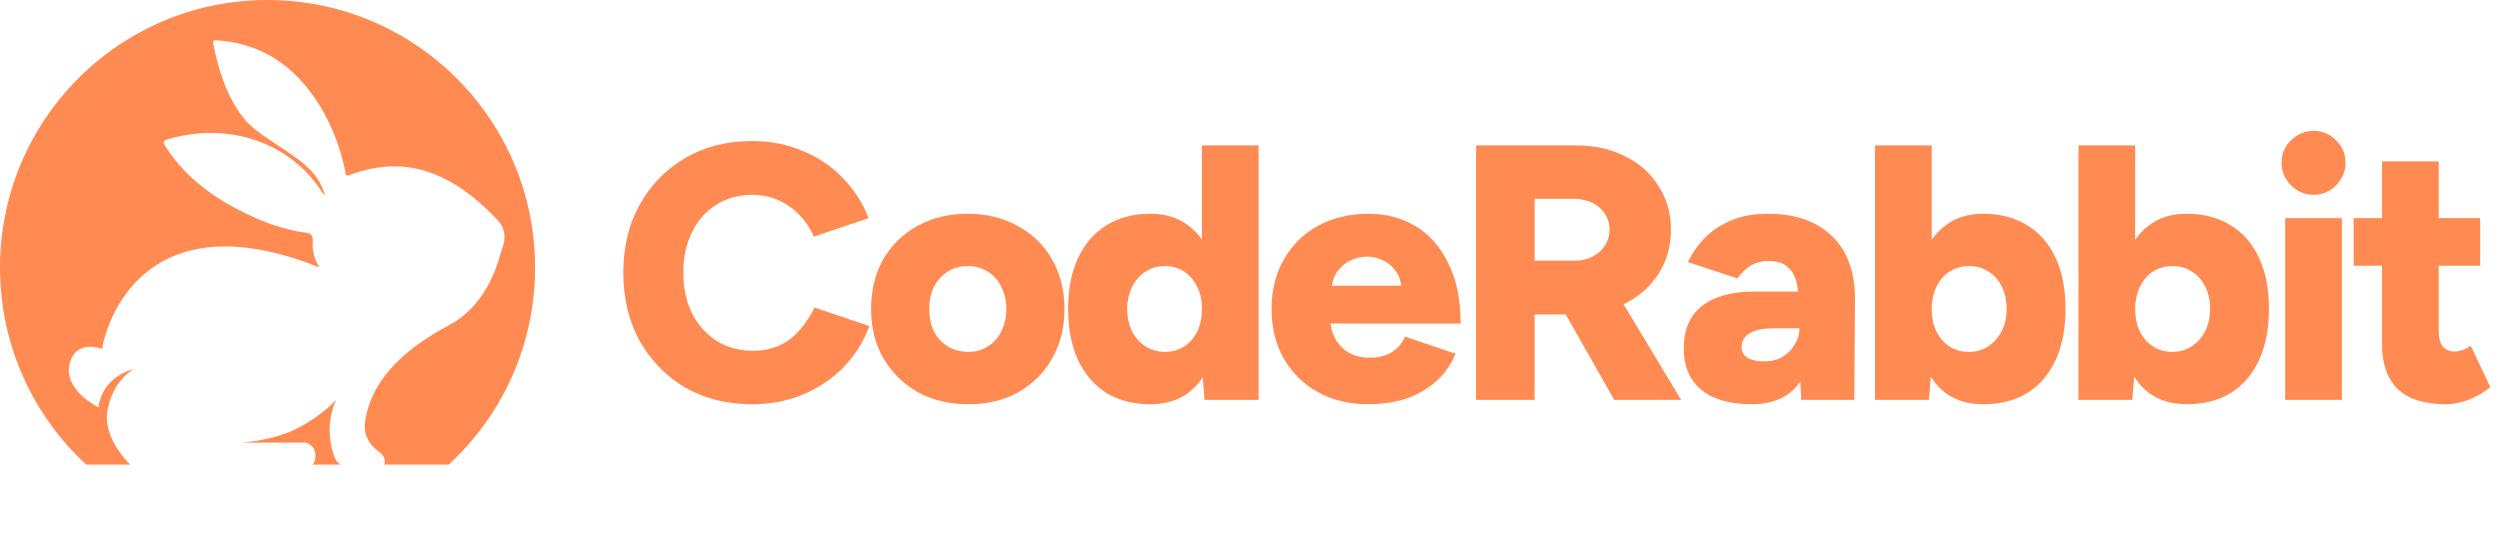
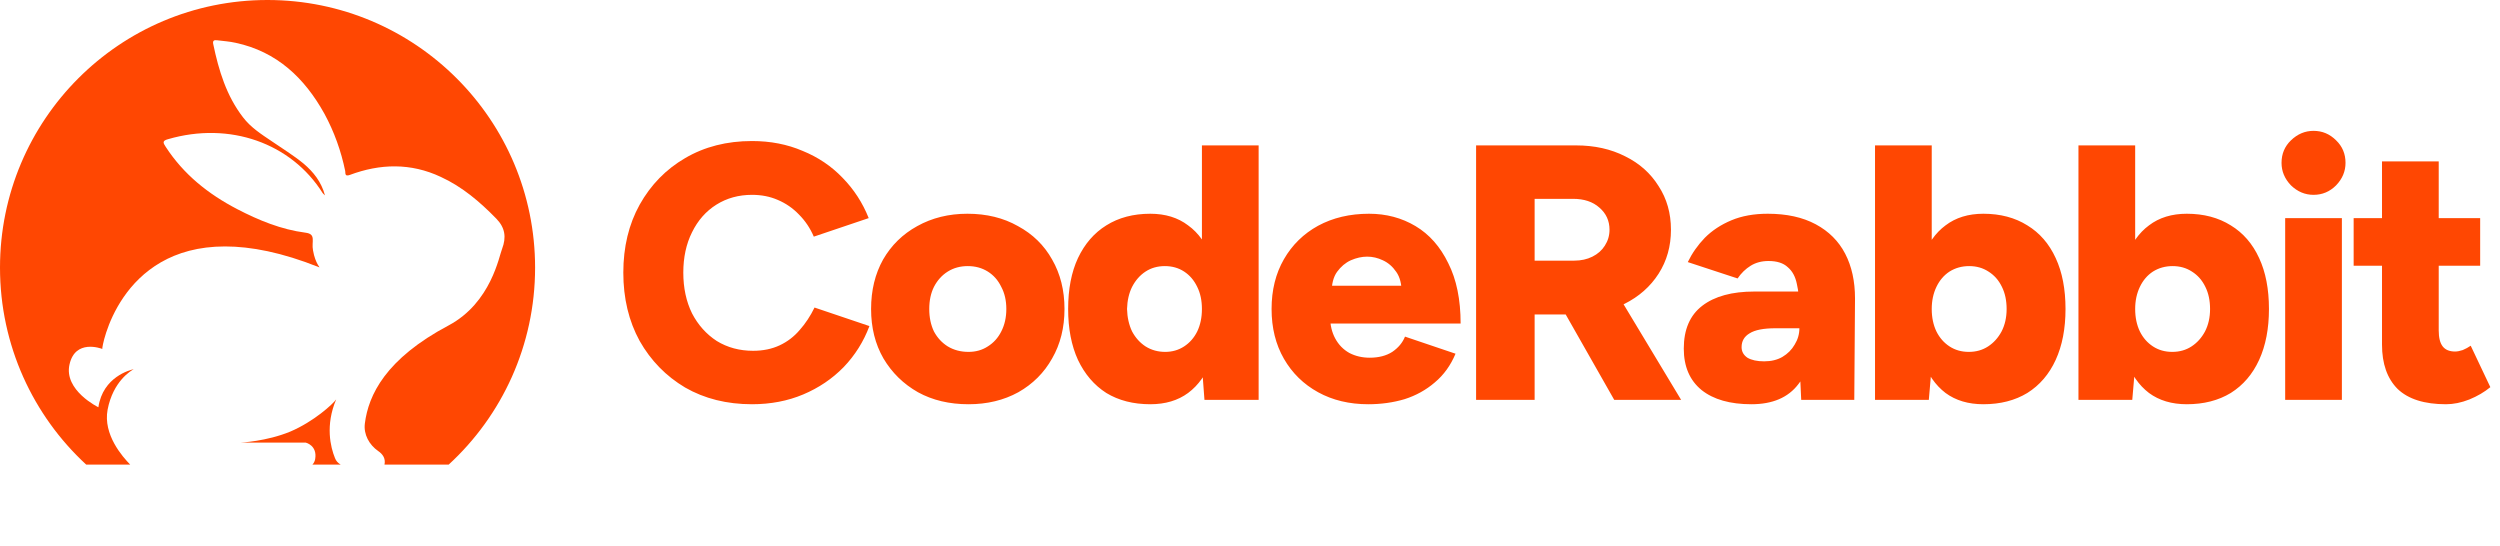
<svg xmlns="http://www.w3.org/2000/svg" width="9678" height="2111" viewBox="0 0 9678 2111" fill="none">
-   <path fill-rule="evenodd" clip-rule="evenodd" d="M2071.46 1036.11C2071.46 1337.14 1943 1609.28 1736.99 1798.56H1488.41C1493.73 1774.24 1480.81 1757.51 1464.09 1746.11C1429.12 1721.79 1407.08 1681.5 1412.4 1639.69C1426.08 1529.46 1492.97 1388.83 1736.99 1259.6C1901.95 1171.42 1932.35 989.742 1943.76 963.136C1960.48 919.046 1955.92 881.798 1920.95 846.07C1857.86 781.455 1789.44 722.922 1706.58 684.914C1590.28 630.182 1471.69 633.222 1353.86 677.312C1333.34 684.914 1337.9 668.95 1336.38 662.109C1320.42 584.571 1293.81 510.075 1255.8 440.139C1179.02 301.788 1071.84 199.925 912.204 165.717C888.639 160.396 864.314 158.876 839.988 155.835C828.586 154.315 822.504 157.355 825.545 171.038C846.83 272.901 876.476 370.963 941.091 454.582C970.738 493.35 1011.03 519.196 1050.56 545.802C1092.36 574.689 1136.45 601.295 1175.98 633.982C1213.23 665.909 1243.64 703.158 1258.08 756.37C1252.76 751.048 1250.48 749.528 1248.96 747.247C1127.33 554.164 889.399 469.025 649.946 538.961C627.901 545.042 630.941 552.644 641.584 568.607C710.759 675.031 805.781 751.048 918.286 809.581C1001.9 852.911 1088.56 888.639 1182.82 900.802C1225.39 906.123 1204.87 935.01 1211.71 969.217C1220.83 1022.43 1242.88 1039.15 1235.28 1034.59C1090.84 976.819 970.737 954.014 871.155 954.014C459.903 954.014 393.008 1346.26 396.049 1350.82C389.967 1348.54 291.145 1312.05 269.1 1410.88C246.295 1511.22 380.845 1576.59 380.845 1576.59C398.329 1458.01 504.753 1432.16 517.676 1429.12C507.033 1435.2 437.858 1475.49 416.573 1585.72C398.329 1683.02 475.106 1768.92 503.993 1798.56H333.715C128.469 1609.28 0 1337.14 0 1036.11C0 463.704 462.944 0 1035.35 0C1607.76 0 2071.46 463.704 2071.46 1036.11ZM1318.9 1798.56H1209.43C1214.75 1793.24 1218.55 1785.64 1220.07 1777.28C1229.2 1724.07 1183.59 1713.42 1183.59 1713.42H931.209C931.209 1713.42 1031.55 1708.86 1123.53 1670.85C1214.75 1632.09 1288.49 1564.43 1301.41 1546.19C1258.84 1646.53 1279.37 1730.91 1296.85 1773.48C1300.65 1784.12 1309.01 1793.24 1318.9 1798.56Z" fill="#FF8B53" />
-   <path d="M2911.17 1564.89C2813.6 1564.89 2727.28 1543.31 2652.22 1500.15C2578.1 1456.05 2519.46 1396.01 2476.31 1320.01C2434.09 1243.08 2412.98 1154.88 2412.98 1055.43C2412.98 955.982 2434.09 868.258 2476.31 792.262C2519.46 715.328 2578.1 655.282 2652.22 612.123C2727.28 568.027 2813.6 545.979 2911.17 545.979C2982.48 545.979 3047.68 558.645 3106.79 583.977C3166.84 608.37 3218.44 643.085 3261.6 688.119C3305.69 733.154 3339.47 785.225 3362.93 844.333L3150.42 916.107C3136.34 883.269 3117.11 854.654 3092.72 830.26C3069.26 805.866 3042.05 787.102 3011.09 773.967C2981.07 760.832 2947.76 754.264 2911.17 754.264C2859.57 754.264 2813.6 766.93 2773.25 792.262C2732.91 817.594 2701.48 853.246 2678.96 899.219C2656.44 944.254 2645.19 996.325 2645.19 1055.43C2645.19 1114.54 2656.44 1167.08 2678.96 1213.05C2702.42 1258.09 2734.32 1293.74 2774.66 1320.01C2815.94 1345.34 2862.85 1358.01 2915.39 1358.01C2953.86 1358.01 2988.11 1350.97 3018.13 1336.9C3048.15 1322.83 3073.95 1303.12 3095.53 1277.79C3118.05 1252.46 3137.28 1223.38 3153.23 1190.54L3365.74 1262.31C3343.22 1322.36 3309.92 1375.37 3265.82 1421.34C3221.72 1466.37 3169.65 1501.56 3109.61 1526.89C3049.56 1552.22 2983.41 1564.89 2911.17 1564.89ZM3749.33 1564.89C3675.21 1564.89 3610 1549.41 3553.71 1518.45C3497.41 1486.55 3452.85 1442.92 3420.01 1387.56C3388.11 1332.21 3372.16 1268.41 3372.16 1196.17C3372.16 1123.92 3387.64 1060.12 3418.6 1004.77C3450.5 949.414 3494.6 906.256 3550.89 875.295C3608.12 843.395 3672.86 827.445 3745.1 827.445C3819.22 827.445 3884.43 843.395 3940.72 875.295C3997.96 906.256 4042.05 949.414 4073.01 1004.77C4104.91 1060.12 4120.86 1123.92 4120.86 1196.17C4120.86 1268.41 4104.91 1332.21 4073.01 1387.56C4042.05 1442.92 3998.42 1486.55 3942.13 1518.45C3885.84 1549.41 3821.57 1564.89 3749.33 1564.89ZM3749.33 1362.23C3777.47 1362.23 3802.34 1355.2 3823.91 1341.12C3846.43 1327.05 3863.79 1307.82 3875.99 1283.42C3889.12 1258.09 3895.69 1229 3895.69 1196.17C3895.69 1163.33 3889.12 1134.71 3875.99 1110.32C3863.79 1084.99 3846.43 1065.28 3823.91 1051.21C3801.4 1037.14 3775.6 1030.1 3746.51 1030.1C3717.43 1030.1 3691.63 1037.14 3669.11 1051.21C3646.59 1065.28 3628.76 1084.99 3615.63 1110.32C3603.43 1134.71 3597.33 1163.33 3597.33 1196.17C3597.33 1229 3603.43 1258.09 3615.63 1283.42C3628.76 1307.82 3646.59 1327.05 3669.11 1341.12C3692.56 1355.2 3719.3 1362.23 3749.33 1362.23ZM4662.73 1548L4652.88 1417.12V562.867H4872.42V1548H4662.73ZM4453.04 1564.89C4387.36 1564.89 4330.6 1550.35 4282.75 1521.26C4235.84 1491.24 4199.25 1448.55 4172.98 1393.19C4147.65 1337.84 4134.98 1272.16 4134.98 1196.17C4134.98 1119.23 4147.65 1053.56 4172.98 999.14C4199.25 943.785 4235.84 901.565 4282.75 872.48C4330.6 842.457 4387.36 827.445 4453.04 827.445C4511.21 827.445 4559.99 842.457 4599.4 872.48C4639.74 901.565 4669.77 943.785 4689.47 999.14C4709.17 1053.56 4719.02 1119.23 4719.02 1196.17C4719.02 1272.16 4709.17 1337.84 4689.47 1393.19C4669.77 1448.55 4639.74 1491.24 4599.4 1521.26C4559.99 1550.35 4511.21 1564.89 4453.04 1564.89ZM4510.74 1362.23C4537.95 1362.23 4562.34 1355.2 4583.92 1341.12C4605.5 1327.05 4622.39 1307.82 4634.58 1283.42C4646.78 1258.09 4652.88 1229 4652.88 1196.17C4652.88 1163.33 4646.78 1134.71 4634.58 1110.32C4622.39 1084.99 4605.5 1065.28 4583.92 1051.21C4562.34 1037.14 4537.48 1030.1 4509.33 1030.1C4481.18 1030.1 4456.32 1037.14 4434.74 1051.21C4413.16 1065.28 4395.81 1084.99 4382.67 1110.32C4370.47 1134.71 4363.91 1163.33 4362.97 1196.17C4363.91 1229 4370.47 1258.09 4382.67 1283.42C4395.81 1307.82 4413.16 1327.05 4434.74 1341.12C4457.26 1355.2 4482.59 1362.23 4510.74 1362.23ZM5296.89 1564.89C5223.71 1564.89 5158.97 1549.41 5102.68 1518.45C5046.38 1487.48 5002.29 1444.33 4970.39 1388.97C4938.49 1333.62 4922.54 1269.35 4922.54 1196.17C4922.54 1122.99 4938.49 1058.72 4970.39 1003.36C5002.29 948.007 5046.38 904.849 5102.68 873.887C5159.91 842.926 5225.58 827.445 5299.7 827.445C5366.32 827.445 5426.36 843.395 5479.84 875.295C5533.32 907.194 5575.54 955.043 5606.5 1018.84C5638.4 1081.7 5654.35 1159.58 5654.35 1252.46H5125.19L5149.12 1225.72C5149.12 1257.62 5155.68 1285.77 5168.82 1310.16C5181.95 1334.55 5200.25 1353.32 5223.71 1366.45C5247.16 1378.65 5273.43 1384.75 5302.52 1384.75C5337.23 1384.75 5366.32 1377.24 5389.77 1362.23C5413.23 1346.28 5429.65 1326.58 5439.03 1303.12L5634.65 1369.27C5615.88 1414.3 5589.14 1451.36 5554.43 1480.45C5520.65 1509.53 5481.72 1531.11 5437.62 1545.19C5393.52 1558.32 5346.61 1564.89 5296.89 1564.89ZM5154.75 1135.65L5132.23 1106.1H5447.47L5426.36 1135.65C5426.36 1100 5419.33 1072.32 5405.25 1052.62C5391.18 1031.98 5373.82 1016.97 5353.18 1007.58C5333.48 998.202 5313.31 993.511 5292.67 993.511C5272.02 993.511 5250.91 998.202 5229.34 1007.58C5208.69 1016.97 5190.87 1031.98 5175.86 1052.62C5161.78 1072.32 5154.75 1100 5154.75 1135.65ZM5714.26 1548V562.867H6101.28C6172.58 562.867 6235.91 576.94 6291.27 605.087C6346.62 632.295 6389.78 670.762 6420.74 720.488C6452.64 769.276 6468.59 825.569 6468.59 889.368C6468.59 953.167 6452.64 1009.93 6420.74 1059.66C6388.84 1109.38 6344.75 1148.32 6288.45 1176.46C6233.1 1203.67 6169.3 1217.28 6097.06 1217.28H5940.84V1548H5714.26ZM6249.05 1548L6026.69 1156.76L6196.98 1031.51L6508 1548H6249.05ZM5940.84 1008.99H6094.24C6120.51 1008.99 6143.97 1003.83 6164.61 993.511C6185.25 983.19 6201.2 969.117 6212.46 951.291C6224.65 932.526 6230.75 911.885 6230.75 889.368C6230.75 854.654 6217.62 826.038 6191.35 803.521C6166.01 781.003 6132.24 769.745 6090.02 769.745H5940.84V1008.99ZM6972.83 1548L6965.8 1396.01V1197.57C6965.8 1160.05 6962.51 1127.21 6955.95 1099.06C6950.32 1070.91 6938.59 1049.33 6920.76 1034.32C6903.87 1018.37 6879.01 1010.4 6846.17 1010.4C6819.9 1010.4 6796.92 1016.5 6777.21 1028.69C6757.51 1040.89 6740.62 1057.31 6726.55 1077.95L6533.75 1014.62C6550.63 979.906 6572.68 948.476 6599.89 920.329C6628.04 892.183 6662.28 869.665 6702.63 852.777C6742.97 835.889 6789.88 827.445 6843.36 827.445C6916.54 827.445 6978.46 841.05 7029.13 868.258C7079.79 895.466 7117.79 933.464 7143.12 982.252C7168.45 1031.04 7181.12 1088.74 7181.12 1155.35L7178.3 1548H6972.83ZM6780.03 1564.89C6697.47 1564.89 6633.2 1546.59 6587.22 1510C6541.25 1472.47 6518.27 1418.99 6518.27 1349.57C6518.27 1275.45 6542.19 1220.09 6590.04 1183.5C6637.89 1146.91 6704.97 1128.61 6791.29 1128.61H6984.09V1270.76H6872.91C6826.94 1270.76 6793.63 1277.32 6772.99 1290.46C6752.35 1302.65 6742.03 1320.48 6742.03 1343.94C6742.03 1360.82 6749.54 1374.43 6764.55 1384.75C6780.5 1394.13 6802.08 1398.82 6829.29 1398.82C6856.49 1398.82 6879.95 1393.19 6899.65 1381.93C6920.29 1369.74 6936.24 1353.79 6947.5 1334.09C6959.7 1314.38 6965.8 1293.27 6965.8 1270.76H7022.09C7022.09 1363.64 7001.92 1435.88 6961.58 1487.48C6922.17 1539.09 6861.65 1564.89 6780.03 1564.89ZM7258.58 1548V562.867H7478.12V1417.12L7466.86 1548H7258.58ZM7677.96 1564.89C7619.79 1564.89 7571.01 1550.35 7531.6 1521.26C7492.2 1491.24 7462.64 1448.55 7442.94 1393.19C7423.24 1337.84 7413.38 1272.16 7413.38 1196.17C7413.38 1119.23 7423.24 1053.56 7442.94 999.14C7462.64 943.785 7492.2 901.565 7531.6 872.48C7571.01 842.457 7619.79 827.445 7677.96 827.445C7743.64 827.445 7800.4 842.457 7848.25 872.48C7896.1 901.565 7932.69 943.785 7958.02 999.14C7983.35 1053.56 7996.02 1119.23 7996.02 1196.17C7996.02 1272.16 7983.35 1337.84 7958.02 1393.19C7932.69 1448.55 7896.1 1491.24 7848.25 1521.26C7800.4 1550.35 7743.64 1564.89 7677.96 1564.89ZM7621.67 1362.23C7649.82 1362.23 7674.68 1355.2 7696.26 1341.12C7717.84 1327.05 7735.19 1307.82 7748.33 1283.42C7761.47 1258.09 7768.03 1229 7768.03 1196.17C7768.03 1163.33 7761.93 1134.71 7749.74 1110.32C7737.54 1084.99 7720.18 1065.28 7697.67 1051.21C7676.09 1037.14 7651.22 1030.1 7623.08 1030.1C7594.93 1030.1 7569.6 1037.14 7547.08 1051.21C7525.5 1065.28 7508.61 1084.99 7496.42 1110.32C7484.22 1135.65 7478.12 1164.27 7478.12 1196.17C7478.12 1229 7484.22 1258.09 7496.42 1283.42C7508.61 1307.82 7525.5 1327.05 7547.08 1341.12C7568.66 1355.2 7593.52 1362.23 7621.67 1362.23ZM8046.13 1548V562.867H8265.68V1417.12L8254.42 1548H8046.13ZM8465.52 1564.89C8407.35 1564.89 8358.56 1550.35 8319.16 1521.26C8279.75 1491.24 8250.2 1448.55 8230.5 1393.19C8210.79 1337.84 8200.94 1272.16 8200.94 1196.17C8200.94 1119.23 8210.79 1053.56 8230.5 999.14C8250.2 943.785 8279.75 901.565 8319.16 872.48C8358.56 842.457 8407.35 827.445 8465.52 827.445C8531.2 827.445 8587.96 842.457 8635.81 872.48C8683.66 901.565 8720.25 943.785 8745.58 999.14C8770.91 1053.56 8783.58 1119.23 8783.58 1196.17C8783.58 1272.16 8770.91 1337.84 8745.58 1393.19C8720.25 1448.55 8683.66 1491.24 8635.81 1521.26C8587.96 1550.35 8531.2 1564.89 8465.52 1564.89ZM8409.23 1362.23C8437.37 1362.23 8462.24 1355.2 8483.82 1341.12C8505.39 1327.05 8522.75 1307.82 8535.89 1283.42C8549.02 1258.09 8555.59 1229 8555.59 1196.17C8555.59 1163.33 8549.49 1134.71 8537.29 1110.32C8525.1 1084.99 8507.74 1065.28 8485.22 1051.21C8463.64 1037.14 8438.78 1030.1 8410.63 1030.1C8382.49 1030.1 8357.16 1037.14 8334.64 1051.21C8313.06 1065.28 8296.17 1084.99 8283.97 1110.32C8271.78 1135.65 8265.68 1164.27 8265.68 1196.17C8265.68 1229 8271.78 1258.09 8283.97 1283.42C8296.17 1307.82 8313.06 1327.05 8334.64 1341.12C8356.22 1355.2 8381.08 1362.23 8409.23 1362.23ZM8846.36 1548V844.333H9065.9V1548H8846.36ZM8956.13 754.264C8923.29 754.264 8894.21 742.067 8868.88 717.673C8844.48 692.341 8832.28 663.256 8832.28 630.419C8832.28 595.704 8844.48 566.619 8868.88 543.164C8894.21 518.77 8923.29 506.573 8956.13 506.573C8989.91 506.573 9018.99 518.77 9043.38 543.164C9067.78 566.619 9079.98 595.704 9079.98 630.419C9079.98 663.256 9067.78 692.341 9043.38 717.673C9018.99 742.067 8989.91 754.264 8956.13 754.264ZM9468.92 1564.89C9385.41 1564.89 9323.02 1545.19 9281.74 1505.78C9241.4 1465.44 9221.23 1408.2 9221.23 1334.09V624.789H9440.77V1279.2C9440.77 1307.35 9445.93 1327.99 9456.25 1341.12C9466.57 1354.26 9482.52 1360.82 9504.1 1360.82C9512.54 1360.82 9522.39 1358.95 9533.65 1355.2C9544.91 1350.5 9555.23 1344.87 9564.61 1338.31L9640.61 1498.74C9618.09 1517.51 9590.88 1533.46 9558.99 1546.59C9528.02 1558.79 9498 1564.89 9468.92 1564.89ZM9111.45 1028.69V844.333H9601.21V1028.69H9111.45Z" fill="#FF8B53" />
+   <path fill-rule="evenodd" clip-rule="evenodd" d="M2071.46 1036.11C2071.46 1337.14 1943 1609.28 1736.99 1798.56H1488.41C1493.73 1774.24 1480.81 1757.51 1464.09 1746.11C1429.12 1721.79 1407.08 1681.5 1412.4 1639.69C1426.08 1529.46 1492.97 1388.83 1736.99 1259.6C1901.95 1171.42 1932.35 989.742 1943.76 963.136C1960.48 919.046 1955.92 881.798 1920.95 846.07C1857.86 781.455 1789.44 722.922 1706.58 684.914C1590.28 630.182 1471.69 633.222 1353.86 677.312C1333.34 684.914 1337.9 668.95 1336.38 662.109C1320.42 584.571 1293.81 510.075 1255.8 440.139C1179.02 301.788 1071.84 199.925 912.204 165.717C888.639 160.396 864.314 158.876 839.988 155.835C828.586 154.315 822.504 157.355 825.545 171.038C846.83 272.901 876.476 370.963 941.091 454.582C970.738 493.35 1011.03 519.196 1050.56 545.802C1092.36 574.689 1136.45 601.295 1175.98 633.982C1213.23 665.909 1243.64 703.158 1258.08 756.37C1252.76 751.048 1250.48 749.528 1248.96 747.247C1127.33 554.164 889.399 469.025 649.946 538.961C627.901 545.042 630.941 552.644 641.584 568.607C710.759 675.031 805.781 751.048 918.286 809.581C1001.9 852.911 1088.56 888.639 1182.82 900.802C1225.39 906.123 1204.87 935.01 1211.71 969.217C1220.83 1022.43 1242.88 1039.15 1235.28 1034.59C1090.84 976.819 970.737 954.014 871.155 954.014C459.903 954.014 393.008 1346.26 396.049 1350.82C389.967 1348.54 291.145 1312.05 269.1 1410.88C246.295 1511.22 380.845 1576.59 380.845 1576.59C398.329 1458.01 504.753 1432.16 517.676 1429.12C507.033 1435.2 437.858 1475.49 416.573 1585.72C398.329 1683.02 475.106 1768.92 503.993 1798.56H333.715C128.469 1609.28 0 1337.14 0 1036.11C0 463.704 462.944 0 1035.35 0C1607.76 0 2071.46 463.704 2071.46 1036.11ZM1318.9 1798.56H1209.43C1214.75 1793.24 1218.55 1785.64 1220.07 1777.28C1229.2 1724.07 1183.59 1713.42 1183.59 1713.42H931.209C931.209 1713.42 1031.55 1708.86 1123.53 1670.85C1214.75 1632.09 1288.49 1564.43 1301.41 1546.19C1258.84 1646.53 1279.37 1730.91 1296.85 1773.48C1300.65 1784.12 1309.01 1793.24 1318.9 1798.56Z" fill="#FF4702" />
+   <path d="M2911.17 1564.89C2813.6 1564.89 2727.28 1543.31 2652.22 1500.15C2578.1 1456.05 2519.46 1396.01 2476.31 1320.01C2434.09 1243.08 2412.98 1154.88 2412.98 1055.43C2412.98 955.982 2434.09 868.258 2476.31 792.262C2519.46 715.328 2578.1 655.282 2652.22 612.123C2727.28 568.027 2813.6 545.979 2911.17 545.979C2982.48 545.979 3047.68 558.645 3106.79 583.977C3166.84 608.37 3218.44 643.085 3261.6 688.119C3305.69 733.154 3339.47 785.225 3362.93 844.333L3150.42 916.107C3136.34 883.269 3117.11 854.654 3092.72 830.26C3069.26 805.866 3042.05 787.102 3011.09 773.967C2981.07 760.832 2947.76 754.264 2911.17 754.264C2859.57 754.264 2813.6 766.93 2773.25 792.262C2732.91 817.594 2701.48 853.246 2678.96 899.219C2656.44 944.254 2645.19 996.325 2645.19 1055.43C2645.19 1114.54 2656.44 1167.08 2678.96 1213.05C2702.42 1258.09 2734.32 1293.74 2774.66 1320.01C2815.94 1345.34 2862.85 1358.01 2915.39 1358.01C2953.86 1358.01 2988.11 1350.97 3018.13 1336.9C3048.15 1322.83 3073.95 1303.12 3095.53 1277.79C3118.05 1252.46 3137.28 1223.38 3153.23 1190.54L3365.74 1262.31C3343.22 1322.36 3309.92 1375.37 3265.82 1421.34C3221.72 1466.37 3169.65 1501.56 3109.61 1526.89C3049.56 1552.22 2983.41 1564.89 2911.17 1564.89ZM3749.33 1564.89C3675.21 1564.89 3610 1549.41 3553.71 1518.45C3497.41 1486.55 3452.85 1442.92 3420.01 1387.56C3388.11 1332.21 3372.16 1268.41 3372.16 1196.17C3372.16 1123.92 3387.64 1060.12 3418.6 1004.77C3450.5 949.414 3494.6 906.256 3550.89 875.295C3608.12 843.395 3672.86 827.445 3745.1 827.445C3819.22 827.445 3884.43 843.395 3940.72 875.295C3997.96 906.256 4042.05 949.414 4073.01 1004.77C4104.91 1060.12 4120.86 1123.92 4120.86 1196.17C4120.86 1268.41 4104.91 1332.21 4073.01 1387.56C4042.05 1442.92 3998.42 1486.55 3942.13 1518.45C3885.84 1549.41 3821.57 1564.89 3749.33 1564.89ZM3749.33 1362.23C3777.47 1362.23 3802.34 1355.2 3823.91 1341.12C3846.43 1327.05 3863.79 1307.82 3875.99 1283.42C3889.12 1258.09 3895.69 1229 3895.69 1196.17C3895.69 1163.33 3889.12 1134.71 3875.99 1110.32C3863.79 1084.99 3846.43 1065.28 3823.91 1051.21C3801.4 1037.14 3775.6 1030.1 3746.51 1030.1C3717.43 1030.1 3691.63 1037.14 3669.11 1051.21C3646.59 1065.28 3628.76 1084.99 3615.63 1110.32C3603.43 1134.71 3597.33 1163.33 3597.33 1196.17C3597.33 1229 3603.43 1258.09 3615.63 1283.42C3628.76 1307.82 3646.59 1327.05 3669.11 1341.12C3692.56 1355.2 3719.3 1362.23 3749.33 1362.23ZM4662.73 1548L4652.88 1417.12V562.867H4872.42V1548H4662.73ZM4453.04 1564.89C4387.36 1564.89 4330.6 1550.35 4282.75 1521.26C4235.84 1491.24 4199.25 1448.55 4172.98 1393.19C4147.65 1337.84 4134.98 1272.16 4134.98 1196.17C4134.98 1119.23 4147.65 1053.56 4172.98 999.14C4199.25 943.785 4235.84 901.565 4282.75 872.48C4330.6 842.457 4387.36 827.445 4453.04 827.445C4511.21 827.445 4559.99 842.457 4599.4 872.48C4639.74 901.565 4669.77 943.785 4689.47 999.14C4709.17 1053.56 4719.02 1119.23 4719.02 1196.17C4719.02 1272.16 4709.17 1337.84 4689.47 1393.19C4669.77 1448.55 4639.74 1491.24 4599.4 1521.26C4559.99 1550.35 4511.21 1564.89 4453.04 1564.89ZM4510.74 1362.23C4537.95 1362.23 4562.34 1355.2 4583.92 1341.12C4605.5 1327.05 4622.39 1307.82 4634.58 1283.42C4646.78 1258.09 4652.88 1229 4652.88 1196.17C4652.88 1163.33 4646.78 1134.71 4634.58 1110.32C4622.39 1084.99 4605.5 1065.28 4583.92 1051.21C4562.34 1037.14 4537.48 1030.1 4509.33 1030.1C4481.18 1030.1 4456.32 1037.14 4434.74 1051.21C4413.16 1065.28 4395.81 1084.99 4382.67 1110.32C4370.47 1134.71 4363.91 1163.33 4362.97 1196.17C4363.91 1229 4370.47 1258.09 4382.67 1283.42C4395.81 1307.82 4413.16 1327.05 4434.74 1341.12C4457.26 1355.2 4482.59 1362.23 4510.74 1362.23ZM5296.89 1564.89C5223.71 1564.89 5158.97 1549.41 5102.68 1518.45C5046.38 1487.48 5002.29 1444.33 4970.39 1388.97C4938.49 1333.62 4922.54 1269.35 4922.54 1196.17C4922.54 1122.99 4938.49 1058.72 4970.39 1003.36C5002.29 948.007 5046.38 904.849 5102.68 873.887C5159.91 842.926 5225.58 827.445 5299.7 827.445C5366.32 827.445 5426.36 843.395 5479.84 875.295C5533.32 907.194 5575.54 955.043 5606.5 1018.84C5638.4 1081.7 5654.35 1159.58 5654.35 1252.46H5125.19L5149.12 1225.72C5149.12 1257.62 5155.68 1285.77 5168.82 1310.16C5181.95 1334.55 5200.25 1353.32 5223.71 1366.45C5247.16 1378.65 5273.43 1384.75 5302.52 1384.75C5337.23 1384.75 5366.32 1377.24 5389.77 1362.23C5413.23 1346.28 5429.65 1326.58 5439.03 1303.12L5634.65 1369.27C5615.88 1414.3 5589.14 1451.36 5554.43 1480.45C5520.65 1509.53 5481.72 1531.11 5437.62 1545.19C5393.52 1558.32 5346.61 1564.89 5296.89 1564.89ZM5154.75 1135.65L5132.23 1106.1H5447.47L5426.36 1135.65C5426.36 1100 5419.33 1072.32 5405.25 1052.62C5391.18 1031.98 5373.82 1016.97 5353.18 1007.58C5333.48 998.202 5313.31 993.511 5292.67 993.511C5272.02 993.511 5250.91 998.202 5229.34 1007.58C5208.69 1016.97 5190.87 1031.98 5175.86 1052.62C5161.78 1072.32 5154.75 1100 5154.75 1135.65ZM5714.26 1548V562.867H6101.28C6172.58 562.867 6235.91 576.94 6291.27 605.087C6346.62 632.295 6389.78 670.762 6420.74 720.488C6452.64 769.276 6468.59 825.569 6468.59 889.368C6468.59 953.167 6452.64 1009.93 6420.74 1059.66C6388.84 1109.38 6344.75 1148.32 6288.45 1176.46C6233.1 1203.67 6169.3 1217.28 6097.06 1217.28H5940.84V1548H5714.26ZM6249.05 1548L6026.69 1156.76L6196.98 1031.51L6508 1548H6249.05ZM5940.84 1008.99H6094.24C6120.51 1008.99 6143.97 1003.83 6164.61 993.511C6185.25 983.19 6201.2 969.117 6212.46 951.291C6224.65 932.526 6230.75 911.885 6230.75 889.368C6230.75 854.654 6217.62 826.038 6191.35 803.521C6166.01 781.003 6132.24 769.745 6090.02 769.745H5940.84V1008.99ZM6972.83 1548L6965.8 1396.01V1197.57C6965.8 1160.05 6962.51 1127.21 6955.95 1099.06C6950.32 1070.91 6938.59 1049.33 6920.76 1034.32C6903.87 1018.37 6879.01 1010.4 6846.17 1010.4C6819.9 1010.4 6796.92 1016.5 6777.21 1028.69C6757.51 1040.89 6740.62 1057.31 6726.55 1077.95L6533.75 1014.62C6550.63 979.906 6572.68 948.476 6599.89 920.329C6628.04 892.183 6662.28 869.665 6702.63 852.777C6742.97 835.889 6789.88 827.445 6843.36 827.445C6916.54 827.445 6978.46 841.05 7029.13 868.258C7079.79 895.466 7117.79 933.464 7143.12 982.252C7168.45 1031.04 7181.12 1088.74 7181.12 1155.35L7178.3 1548H6972.83ZM6780.03 1564.89C6697.47 1564.89 6633.2 1546.59 6587.22 1510C6541.25 1472.47 6518.27 1418.99 6518.27 1349.57C6518.27 1275.45 6542.19 1220.09 6590.04 1183.5C6637.89 1146.91 6704.97 1128.61 6791.29 1128.61H6984.09V1270.76H6872.91C6826.94 1270.76 6793.63 1277.32 6772.99 1290.46C6752.35 1302.65 6742.03 1320.48 6742.03 1343.94C6742.03 1360.82 6749.54 1374.43 6764.55 1384.75C6780.5 1394.13 6802.08 1398.82 6829.29 1398.82C6856.49 1398.82 6879.95 1393.19 6899.65 1381.93C6920.29 1369.74 6936.24 1353.79 6947.5 1334.09C6959.7 1314.38 6965.8 1293.27 6965.8 1270.76H7022.09C7022.09 1363.64 7001.92 1435.88 6961.58 1487.48C6922.17 1539.09 6861.65 1564.89 6780.03 1564.89ZM7258.58 1548V562.867H7478.12V1417.12L7466.86 1548H7258.58ZM7677.96 1564.89C7619.79 1564.89 7571.01 1550.35 7531.6 1521.26C7492.2 1491.24 7462.64 1448.55 7442.94 1393.19C7423.24 1337.84 7413.38 1272.16 7413.38 1196.17C7413.38 1119.23 7423.24 1053.56 7442.94 999.14C7462.64 943.785 7492.2 901.565 7531.6 872.48C7571.01 842.457 7619.79 827.445 7677.96 827.445C7743.64 827.445 7800.4 842.457 7848.25 872.48C7896.1 901.565 7932.69 943.785 7958.02 999.14C7983.35 1053.56 7996.02 1119.23 7996.02 1196.17C7996.02 1272.16 7983.35 1337.84 7958.02 1393.19C7932.69 1448.55 7896.1 1491.24 7848.25 1521.26C7800.4 1550.35 7743.64 1564.89 7677.96 1564.89ZM7621.67 1362.23C7649.82 1362.23 7674.68 1355.2 7696.26 1341.12C7717.84 1327.05 7735.19 1307.82 7748.33 1283.42C7761.47 1258.09 7768.03 1229 7768.03 1196.17C7768.03 1163.33 7761.93 1134.71 7749.74 1110.32C7737.54 1084.99 7720.18 1065.28 7697.67 1051.21C7676.09 1037.14 7651.22 1030.1 7623.08 1030.1C7594.93 1030.1 7569.6 1037.14 7547.08 1051.21C7525.5 1065.28 7508.61 1084.99 7496.42 1110.32C7484.22 1135.65 7478.12 1164.27 7478.12 1196.17C7478.12 1229 7484.22 1258.09 7496.42 1283.42C7508.61 1307.82 7525.5 1327.05 7547.08 1341.12C7568.66 1355.2 7593.52 1362.23 7621.67 1362.23ZM8046.13 1548V562.867H8265.68V1417.12L8254.42 1548H8046.13ZM8465.52 1564.89C8407.35 1564.89 8358.56 1550.35 8319.16 1521.26C8279.75 1491.24 8250.2 1448.55 8230.5 1393.19C8210.79 1337.84 8200.94 1272.16 8200.94 1196.17C8200.94 1119.23 8210.79 1053.56 8230.5 999.14C8250.2 943.785 8279.75 901.565 8319.16 872.48C8358.56 842.457 8407.35 827.445 8465.52 827.445C8531.2 827.445 8587.96 842.457 8635.81 872.48C8683.66 901.565 8720.25 943.785 8745.58 999.14C8770.91 1053.56 8783.58 1119.23 8783.58 1196.17C8783.58 1272.16 8770.91 1337.84 8745.58 1393.19C8720.25 1448.55 8683.66 1491.24 8635.81 1521.26C8587.96 1550.35 8531.2 1564.89 8465.52 1564.89ZM8409.23 1362.23C8437.37 1362.23 8462.24 1355.2 8483.82 1341.12C8505.39 1327.05 8522.75 1307.82 8535.89 1283.42C8549.02 1258.09 8555.59 1229 8555.59 1196.17C8555.59 1163.33 8549.49 1134.71 8537.29 1110.32C8525.1 1084.99 8507.74 1065.28 8485.22 1051.21C8463.64 1037.14 8438.78 1030.1 8410.63 1030.1C8382.49 1030.1 8357.16 1037.14 8334.64 1051.21C8313.06 1065.28 8296.17 1084.99 8283.97 1110.32C8271.78 1135.65 8265.68 1164.27 8265.68 1196.17C8265.68 1229 8271.78 1258.09 8283.97 1283.42C8296.17 1307.82 8313.06 1327.05 8334.64 1341.12C8356.22 1355.2 8381.08 1362.23 8409.23 1362.23ZM8846.36 1548V844.333H9065.9V1548H8846.36ZM8956.13 754.264C8923.29 754.264 8894.21 742.067 8868.88 717.673C8844.48 692.341 8832.28 663.256 8832.28 630.419C8832.28 595.704 8844.48 566.619 8868.88 543.164C8894.21 518.77 8923.29 506.573 8956.13 506.573C8989.91 506.573 9018.99 518.77 9043.38 543.164C9067.78 566.619 9079.98 595.704 9079.98 630.419C9079.98 663.256 9067.78 692.341 9043.38 717.673C9018.99 742.067 8989.91 754.264 8956.13 754.264ZM9468.92 1564.89C9385.41 1564.89 9323.02 1545.19 9281.74 1505.78C9241.4 1465.44 9221.23 1408.2 9221.23 1334.09V624.789H9440.77V1279.2C9440.77 1307.35 9445.93 1327.99 9456.25 1341.12C9466.57 1354.26 9482.52 1360.82 9504.1 1360.82C9512.54 1360.82 9522.39 1358.95 9533.65 1355.2C9544.91 1350.5 9555.23 1344.87 9564.61 1338.31L9640.61 1498.74C9618.09 1517.51 9590.88 1533.46 9558.99 1546.59C9528.02 1558.79 9498 1564.89 9468.92 1564.89ZM9111.45 1028.69V844.333H9601.21V1028.69H9111.45Z" fill="#FF4702" />
</svg>
